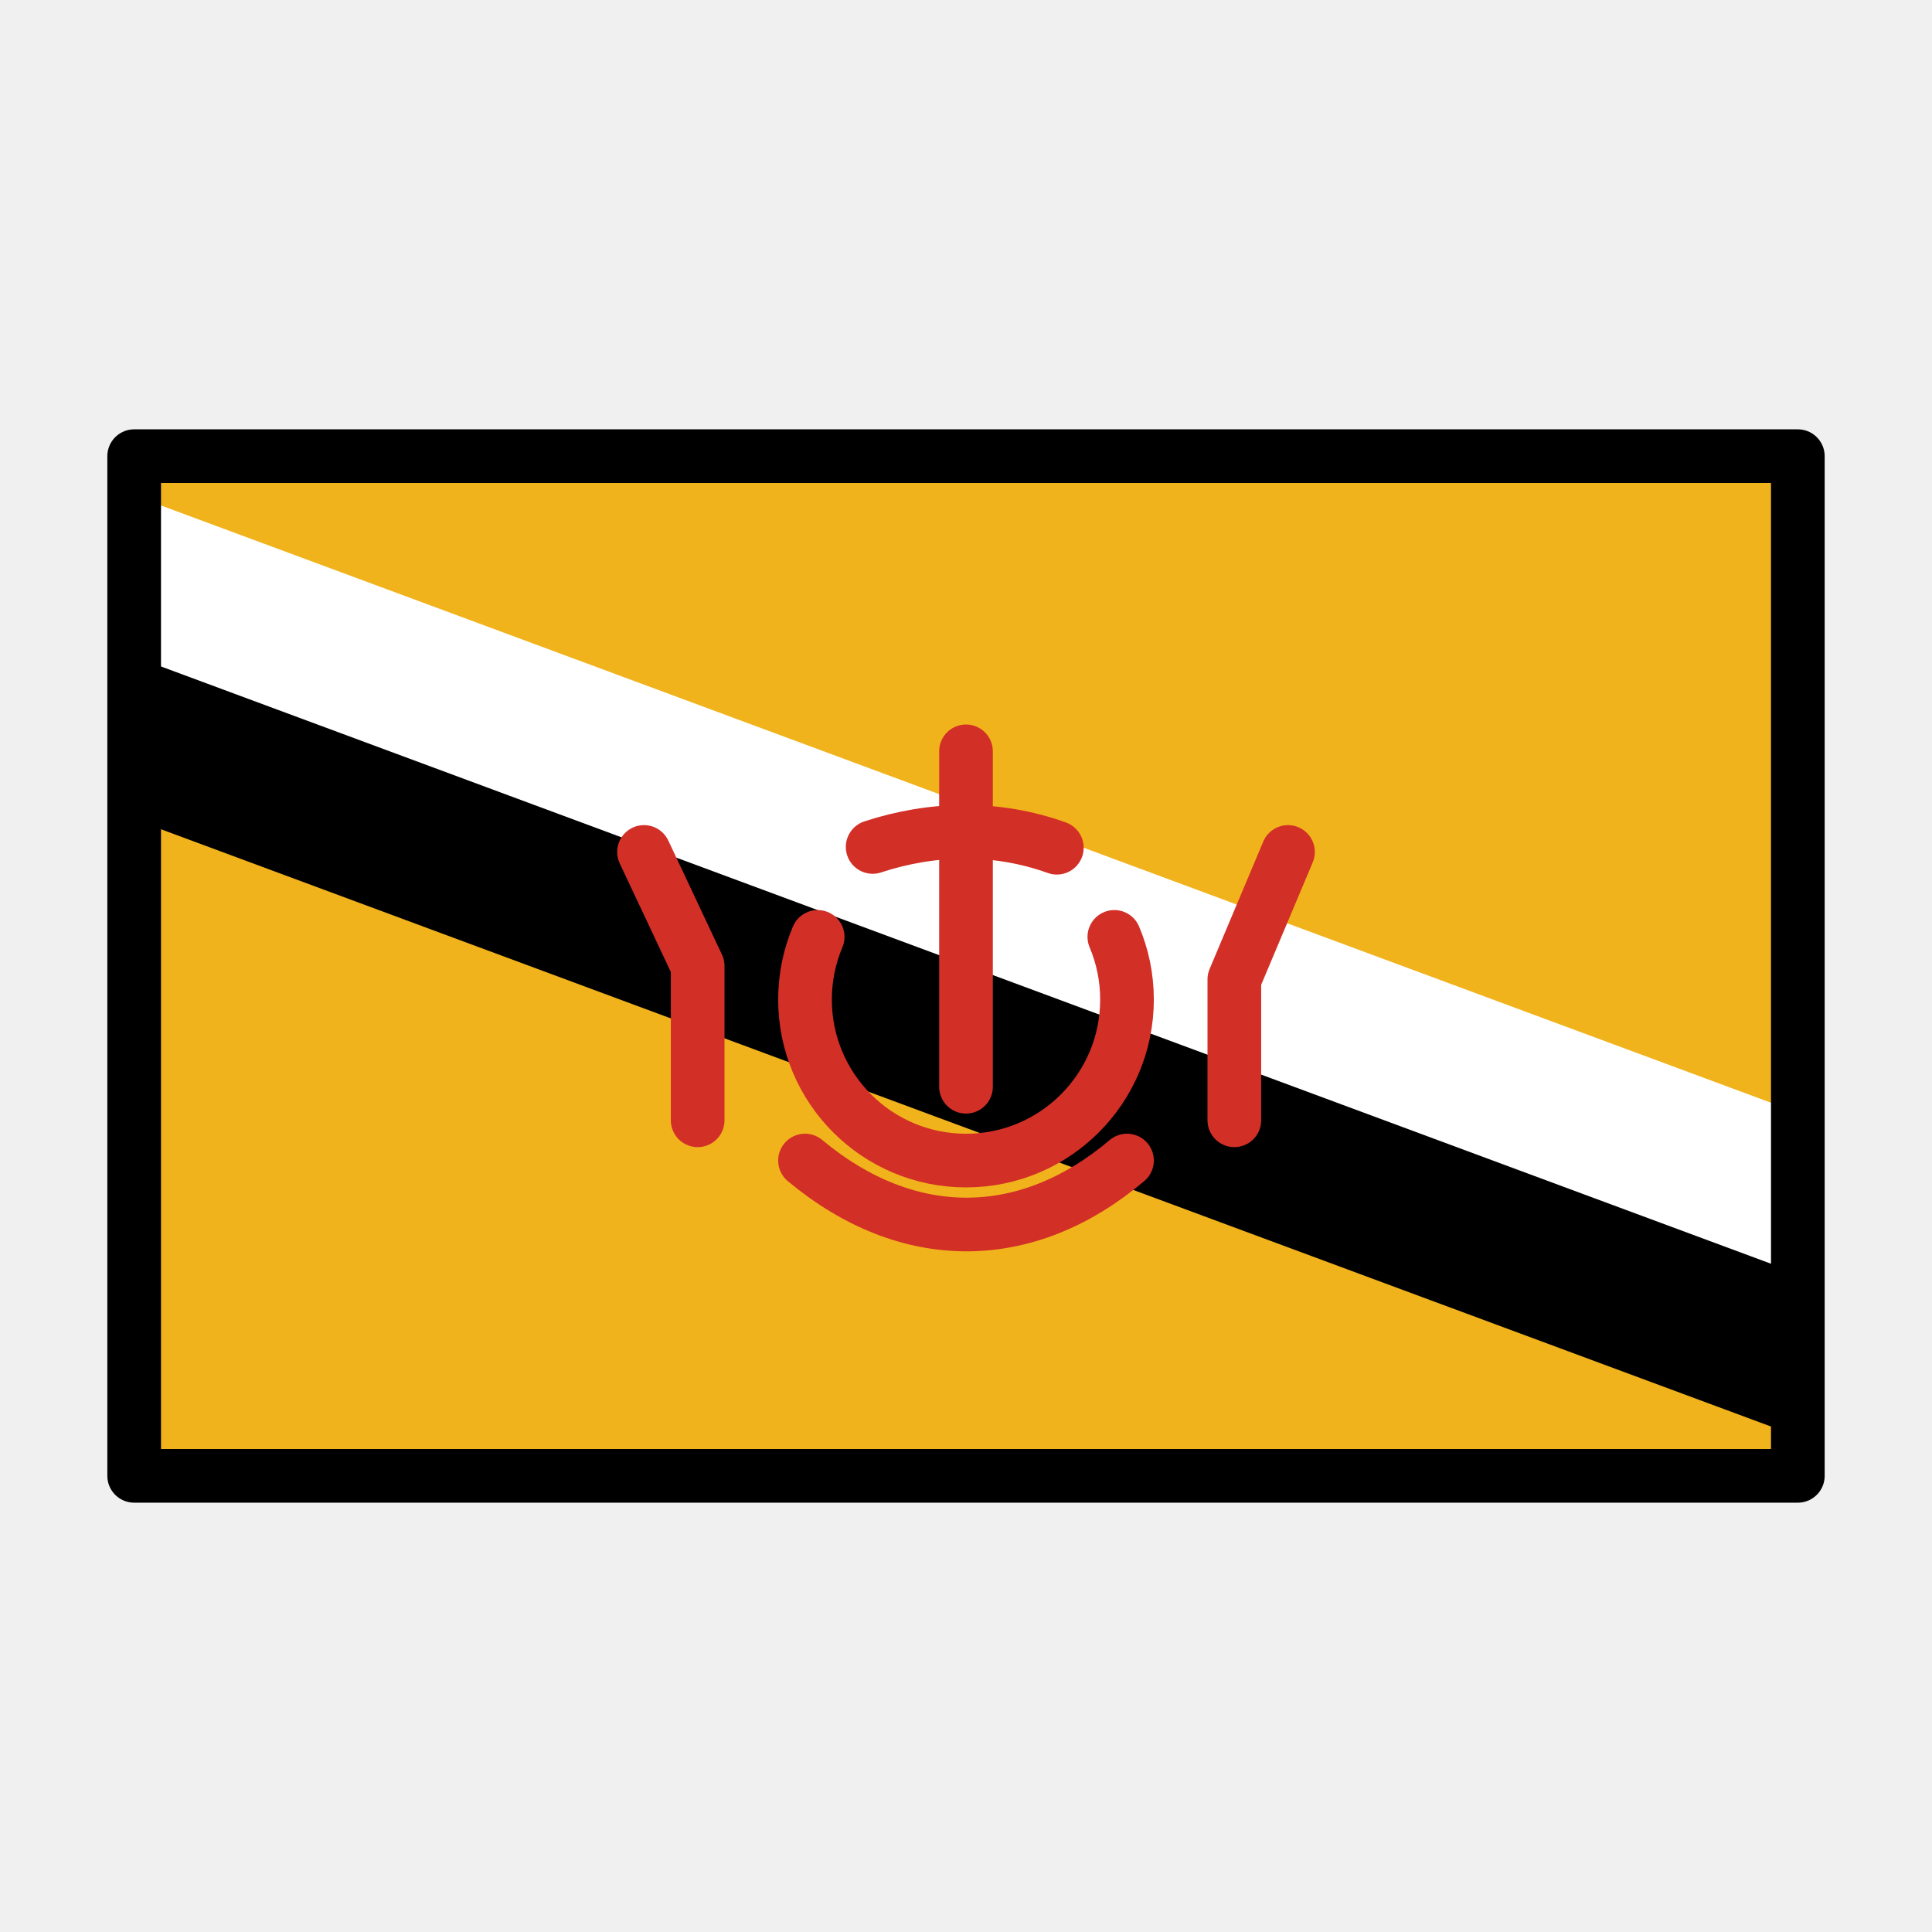
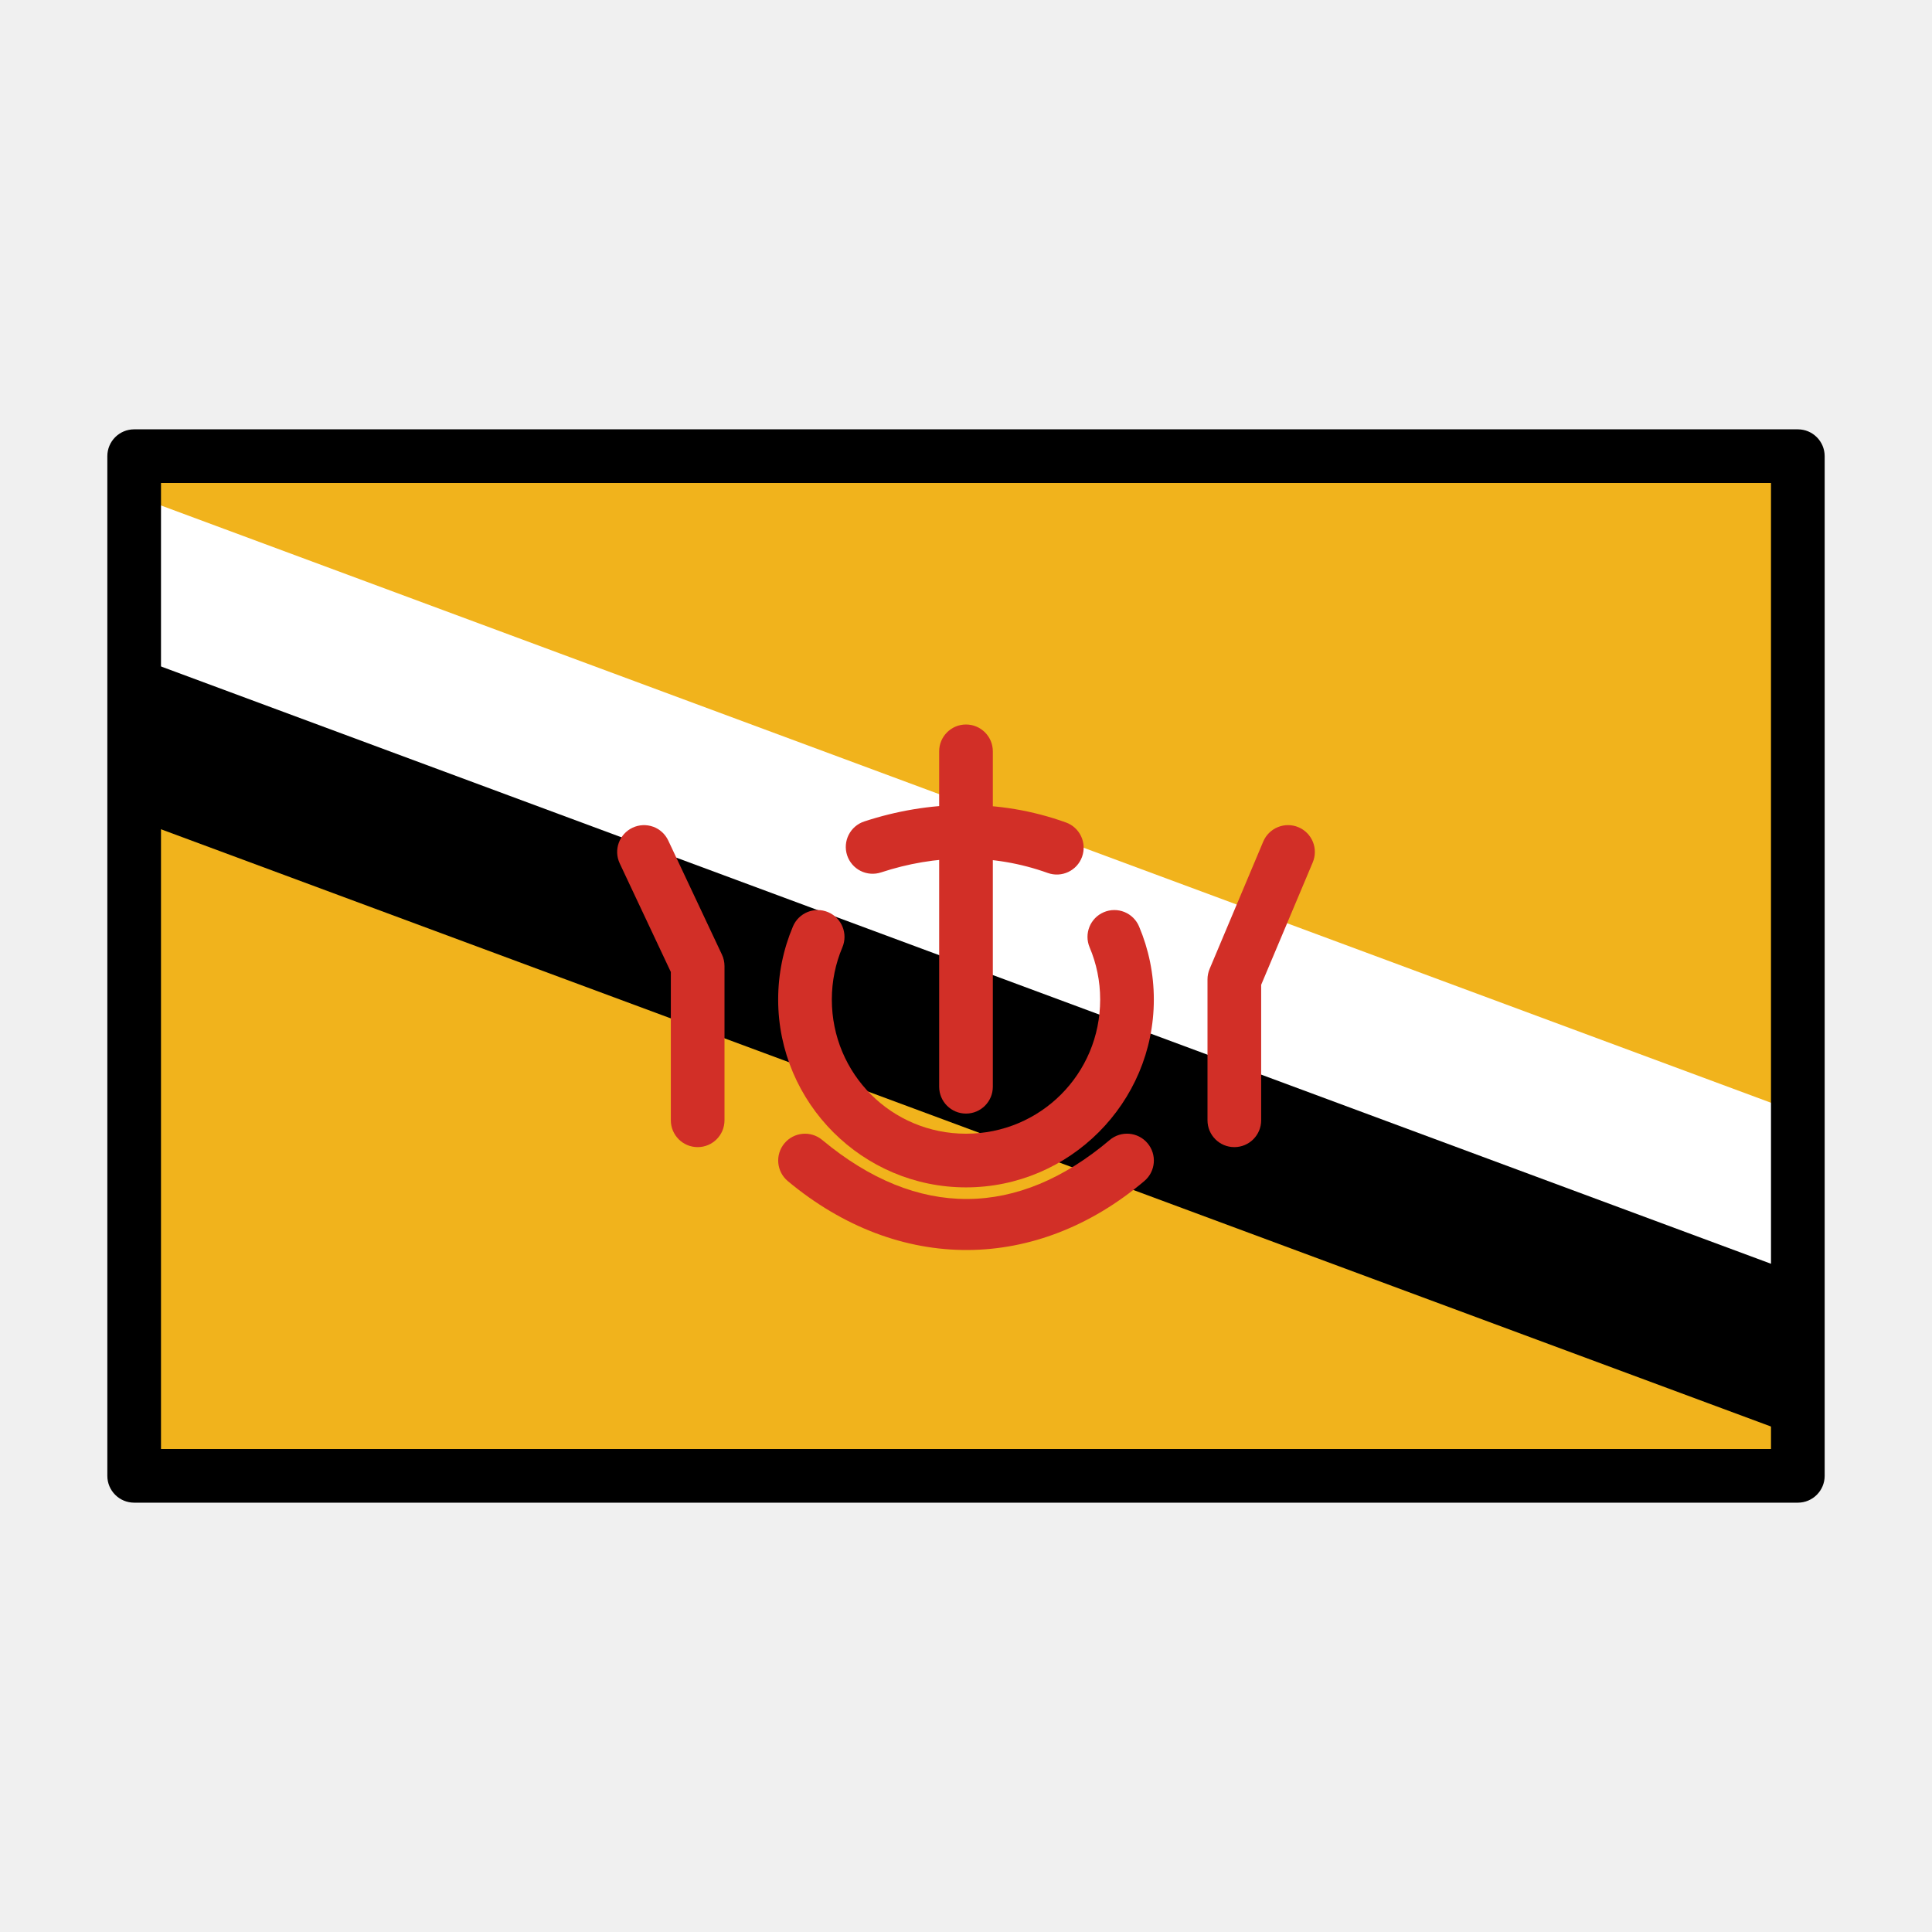
- <svg xmlns="http://www.w3.org/2000/svg" id="emoji" viewBox="0 0 72 72">
-   <g id="color">
-     <rect x="5" y="17" width="62" height="38" fill="#f1b31c" />
-     <path fill="#fff" stroke="#fff" stroke-miterlimit="10" d="M5,19v5L67,47V42Z" />
-     <path stroke="#000" stroke-miterlimit="10" d="M5,25v5L67,53V48Z" />
-     <g fill="none" stroke="#d22f27" stroke-linecap="round" stroke-linejoin="round" stroke-width="2">
-       <path d="M41.528 34.915c.304 .718 .472 1.507 .472 2.336 0 3.314-2.686 6-6 6s-6-2.686-6-6c0-.828 .168-1.618 .472-2.336" />
-       <path d="M36 28v12.5" />
-       <path d="M42 43.25c-3.714 3.143-8.143 3.214-12 0" />
-       <path d="M26 41.75v-5.75l-2-4.25" />
-       <path d="M46 41.75v-5.25l2-4.75" />
-       <path d="M39.385 31.592c-2.277-.818-4.662-.753-6.864-.029" />
-     </g>
-   </g>
-   <g id="line">
-     <rect x="5" y="17" width="62" height="38" fill="none" stroke="#000" stroke-linecap="round" stroke-linejoin="round" stroke-width="2" />
-   </g>
+ <svg xmlns="http://www.w3.org/2000/svg" id="emoji" viewBox="0 0 72 72" version="1.1">
+   <defs id="defs86265" />
+   <path id="path86563" style="fill:#f1b31c" d="M 5,17 H 67 V 55 H 5 Z" />
+   <path style="color:#000000;fill:#ffffff;stroke-miterlimit:10" d="m 5,19 v 5 l 62,23 v -5 z" id="path86551" />
+   <path style="color:#000000;fill:#ffffff;stroke-miterlimit:10" d="M 4.5,18.281 V 19 24.348 l 63,23.371 v -6.066 z m 1,1.438 61,22.629 V 46.281 L 5.5,23.652 Z" id="path86548" />
+   <path style="color:#000000;fill:#000000;stroke-miterlimit:10" d="m 5,25 v 5 l 62,23 v -5 z" id="path86557" />
+   <path style="color:#000000;fill:#000000;stroke-miterlimit:10" d="M 4.5,24.281 V 25 30.348 l 63,23.371 v -6.066 z m 1,1.438 61,22.629 V 52.281 L 5.5,29.652 Z" id="path86554" />
+   <path style="color:#000000;fill:#d22f27;stroke-linecap:round;stroke-linejoin:round;-inkscape-stroke:none" d="m 41.904,33.988 a 1,1 0 0 0 -0.766,0.006 1,1 0 0 0 -0.531,1.311 C 40.86,35.902 41,36.557 41,37.25 c 0,2.773 -2.227,5 -5,5 -2.773,0 -5,-2.227 -5,-5 0,-0.693 0.14,-1.348 0.393,-1.945 a 1,1 0 0 0 -0.531,-1.311 1,1 0 0 0 -1.311,0.531 C 29.196,35.364 29,36.286 29,37.25 c 0,3.854 3.146,7 7,7 3.854,0 7,-3.146 7,-7 0,-0.964 -0.196,-1.886 -0.551,-2.725 a 1,1 0 0 0 -0.545,-0.537 z" id="path86530" />
+   <path style="color:#000000;fill:#d22f27;stroke-linecap:round;stroke-linejoin:round" d="m 36,27 a 1,1 0 0 0 -1,1 v 12.5 a 1,1 0 0 0 1,1 1,1 0 0 0 1,-1 V 28 a 1,1 0 0 0 -1,-1 z" id="path86533" />
+   <path style="color:#000000;fill:#d22f27;stroke-linecap:round;stroke-linejoin:round" d="m 30.641,42.482 a 1,1 0 0 0 -1.408,0.127 1,1 0 0 0 0.127,1.408 c 4.152,3.46 9.279,3.387 13.287,-0.004 a 1,1 0 0 0 0.117,-1.41 1,1 0 0 0 -1.41,-0.117 c -3.421,2.895 -7.151,2.965 -10.713,-0.004 z" id="path86536" />
+   <path style="color:#000000;fill:#d22f27;stroke-linecap:round;stroke-linejoin:round" d="m 24.338,30.809 a 1,1 0 0 0 -0.764,0.037 1,1 0 0 0 -0.479,1.33 L 25,36.223 V 41.75 a 1,1 0 0 0 1,1 1,1 0 0 0 1,-1 V 36 a 1,1 0 0 0 -0.096,-0.426 l -2,-4.25 a 1,1 0 0 0 -0.566,-0.516 z" id="path86539" />
+   <path style="color:#000000;fill:#d22f27;stroke-linecap:round;stroke-linejoin:round" d="m 47.623,30.824 a 1,1 0 0 0 -0.545,0.537 l -2,4.75 A 1,1 0 0 0 45,36.5 v 5.25 a 1,1 0 0 0 1,1 1,1 0 0 0 1,-1 v -5.049 l 1.922,-4.562 a 1,1 0 0 0 -0.533,-1.311 1,1 0 0 0 -0.766,-0.004 z" id="path86542" />
+   <path style="color:#000000;fill:#d22f27;stroke-linecap:round;stroke-linejoin:round" d="m 35.924,30 c -1.267,0.005 -2.52,0.221 -3.715,0.613 a 1,1 0 0 0 -0.639,1.262 1,1 0 0 0 1.264,0.637 c 2.016,-0.663 4.16,-0.716 6.213,0.021 a 1,1 0 0 0 1.279,-0.604 1,1 0 0 0 -0.604,-1.279 C 38.472,30.201 37.191,29.995 35.924,30 Z" id="path86545" />
+   <path style="color:#000000;fill:#000000;stroke-linecap:round;stroke-linejoin:round" d="m 5,16 a 1,1 0 0 0 -1,1 v 38 a 1,1 0 0 0 1,1 h 62 a 1,1 0 0 0 1,-1 V 17 a 1,1 0 0 0 -1,-1 z m 1,2 H 66 V 54 H 6 Z" id="path86560" />
</svg>
